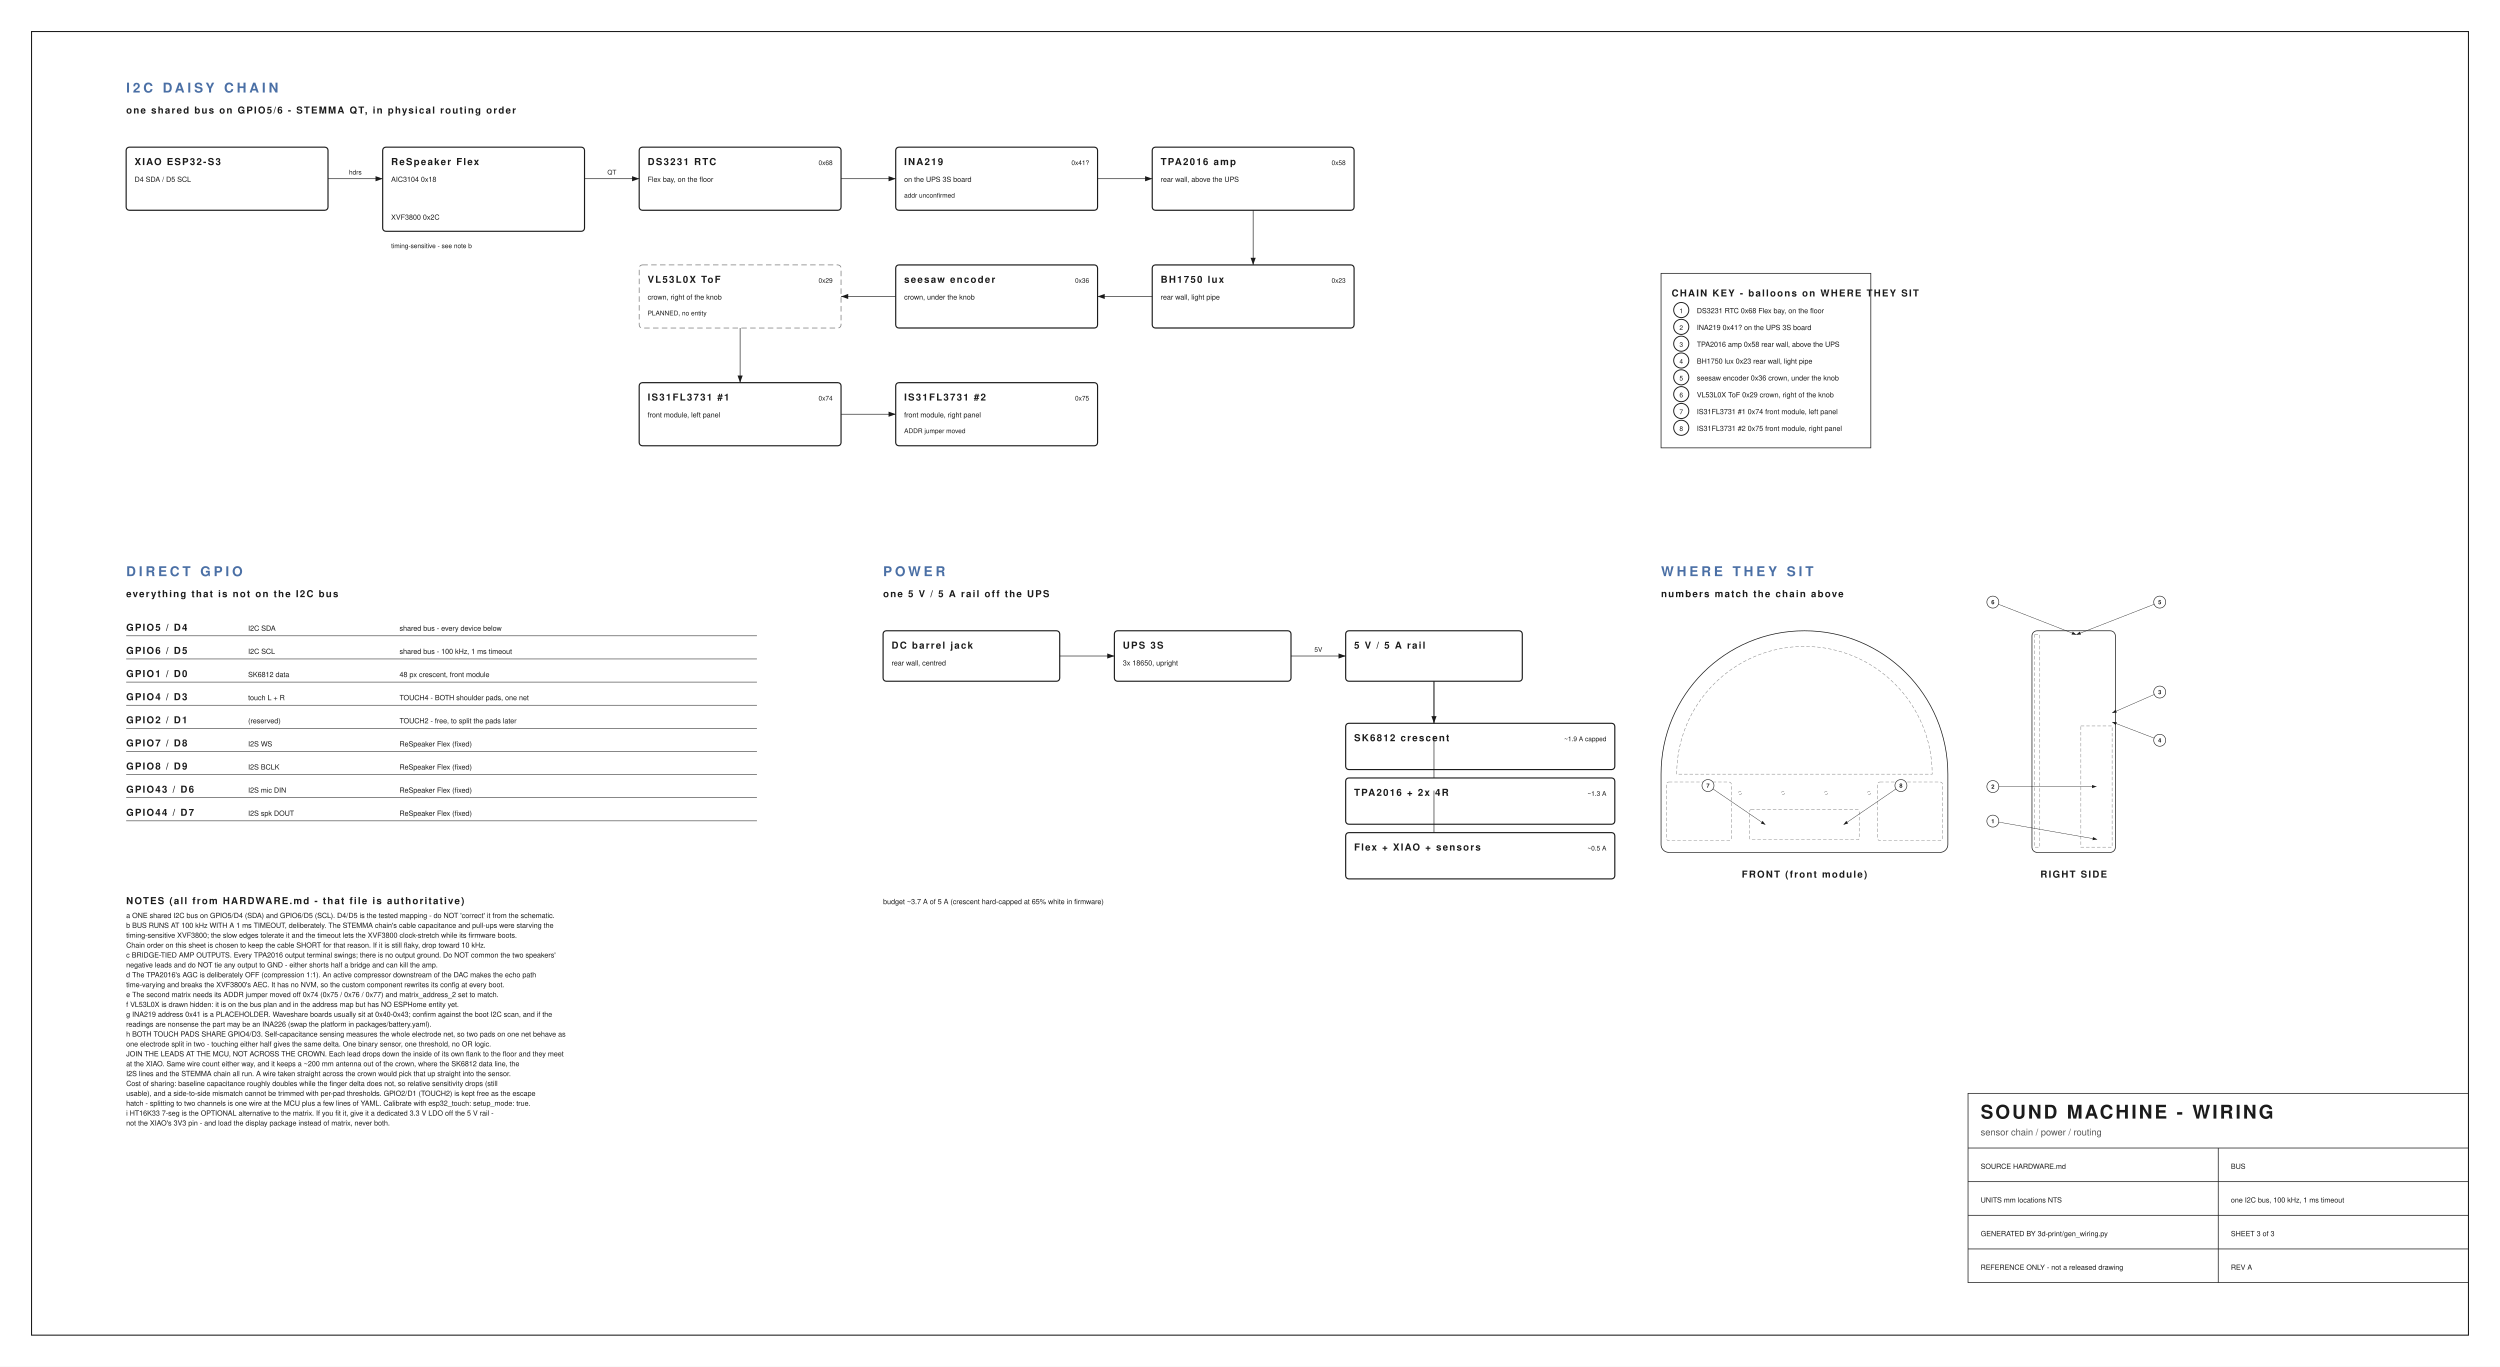
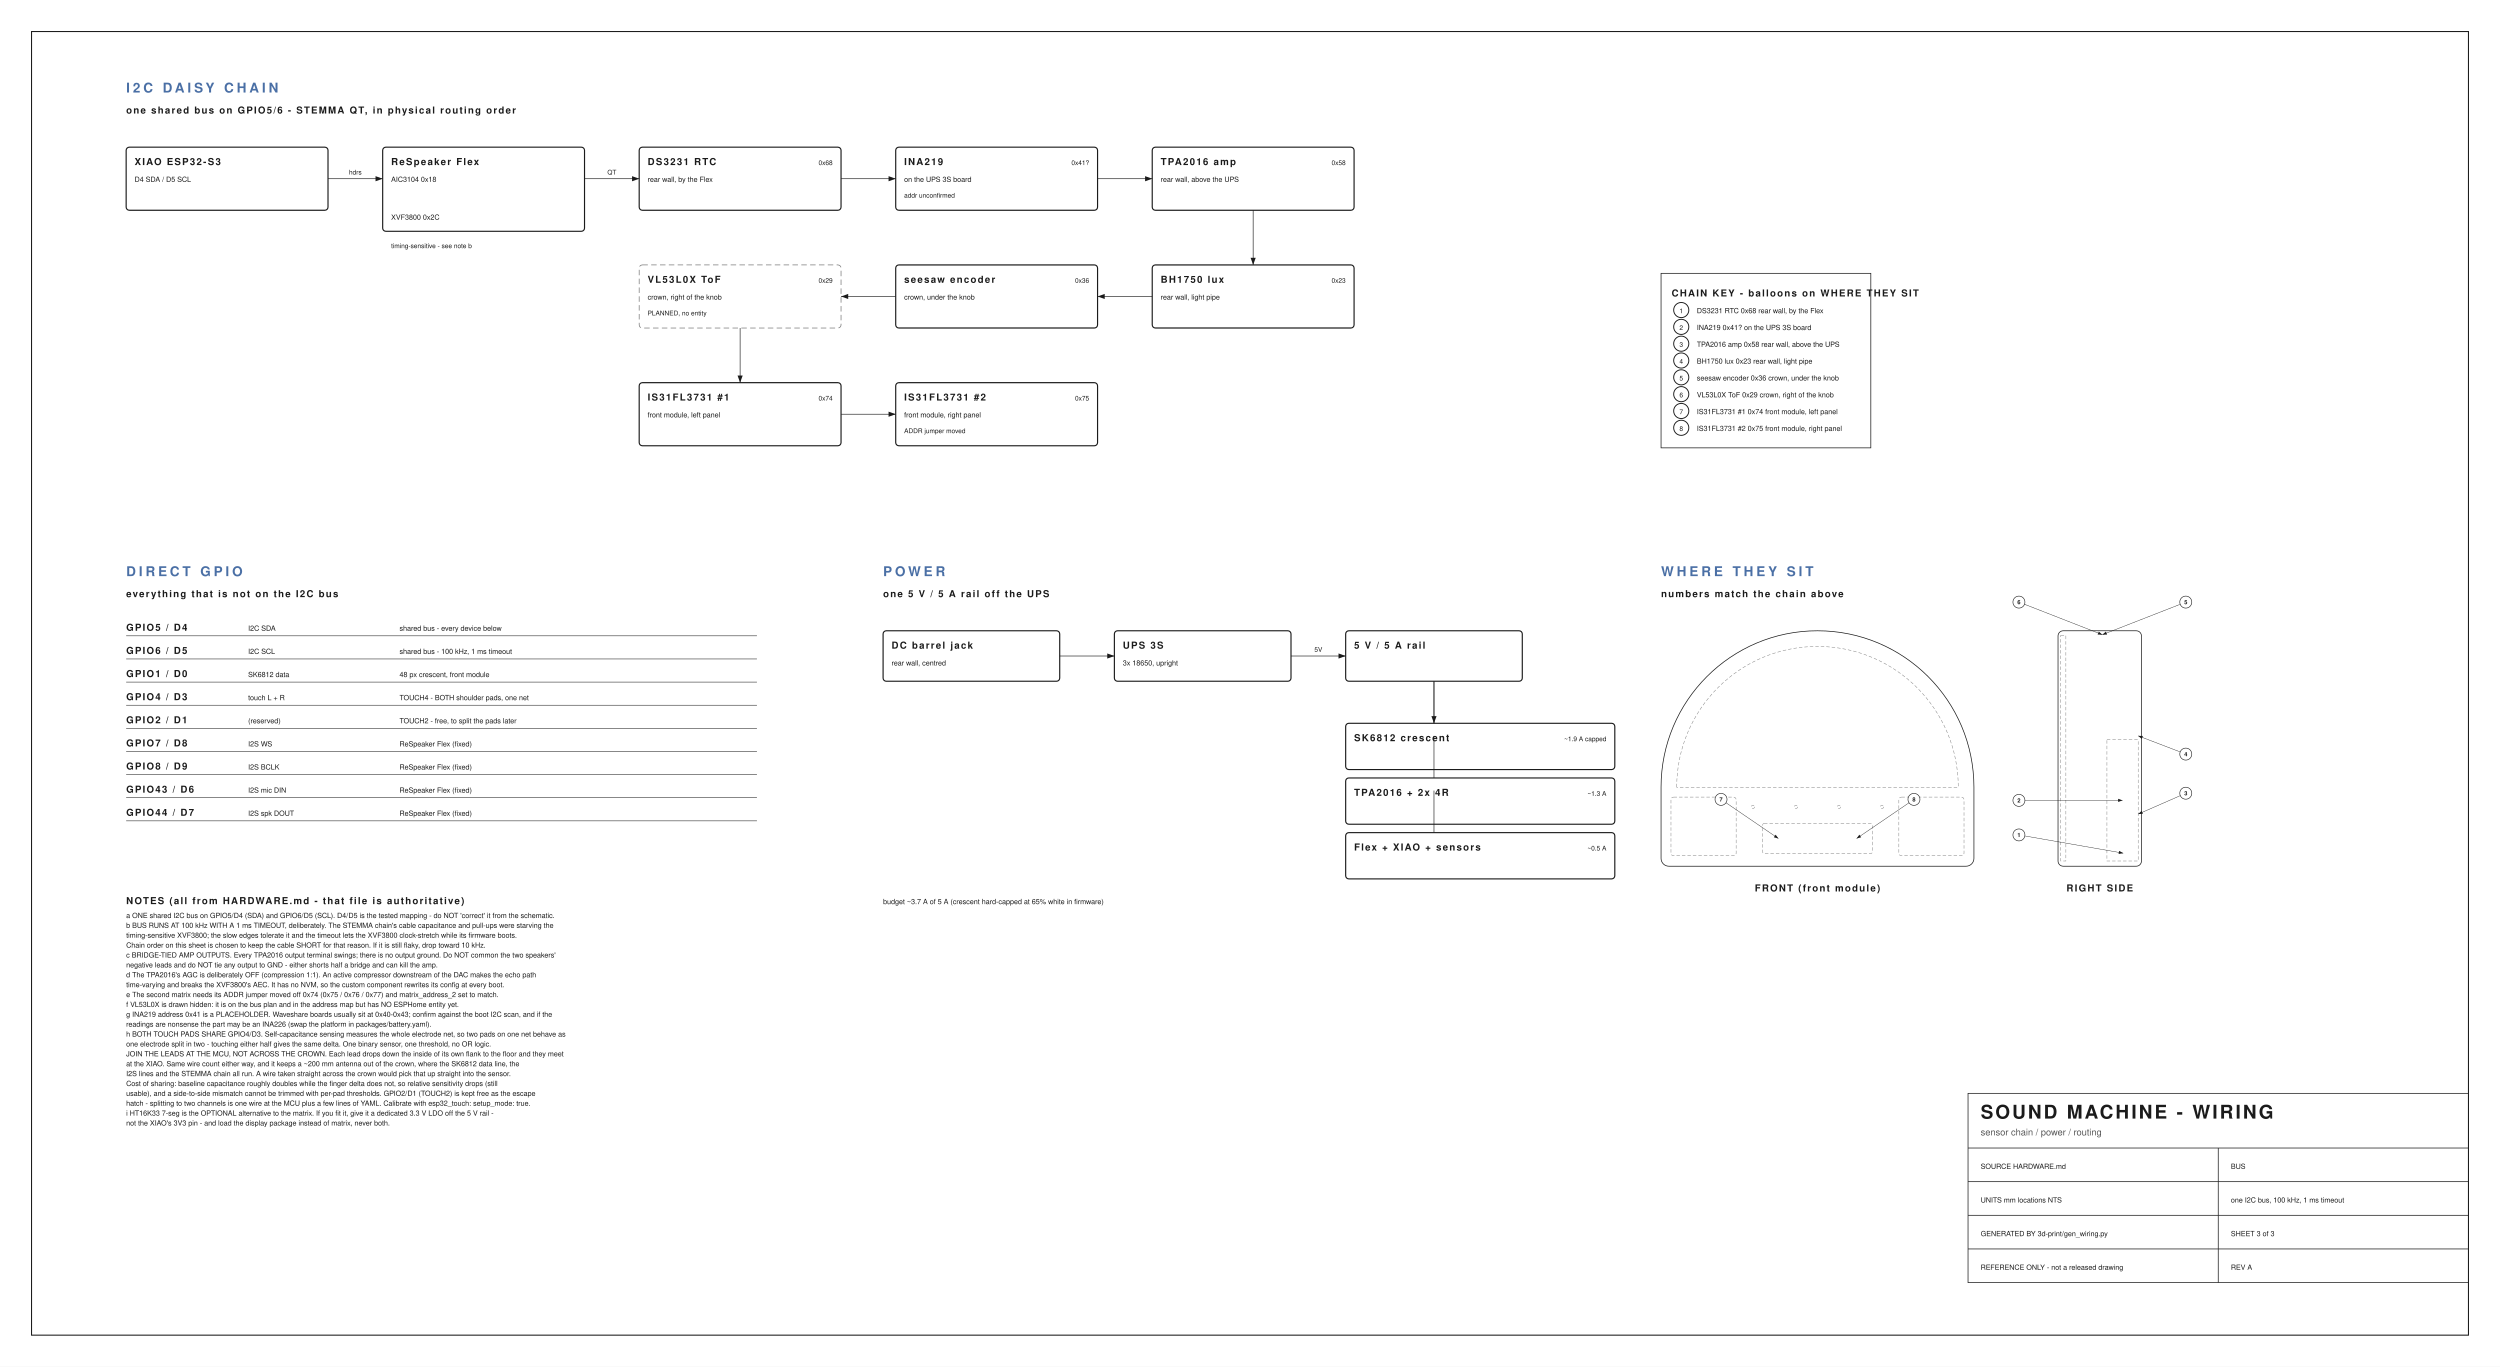
<svg xmlns="http://www.w3.org/2000/svg" version="1.1" width="1189mm" height="650mm" viewBox="0 0 1189 650">
  <defs>
    <marker id="arw" viewBox="0 0 10 10" refX="10" refY="5" markerWidth="3.4" markerHeight="3.4" orient="auto-start-reverse" markerUnits="userSpaceOnUse">
      <path d="M0,1.4 L10,5 L0,8.6 z" fill="#1b1b1b" />
    </marker>
    <style>
  text { font-family: "Helvetica Neue", Helvetica, Arial, sans-serif; fill:#1b1b1b; }
  .obj  { fill:none; stroke:#1b1b1b; stroke-width:0.55; }
  .hid  { fill:none; stroke:#7a7a7a; stroke-width:0.35; stroke-dasharray:2.6 1.6; }
  .phan { fill:none; stroke:#9a9a9a; stroke-width:0.32; stroke-dasharray:7 1.6 1.2 1.6; }
  .led  { fill:none; stroke:#9a9a9a; stroke-width:0.3; }
  .ctr  { fill:none; stroke:#b03a3a; stroke-width:0.3;  stroke-dasharray:9 1.8 1.6 1.8; }
  .dim  { fill:none; stroke:#1b1b1b; stroke-width:0.3; }
  .ext  { fill:none; stroke:#1b1b1b; stroke-width:0.25; }
  .traj { fill:none; stroke:#4a6fa5; stroke-width:0.35; stroke-dasharray:5 2; }
  .bal  { fill:#ffffff; stroke:#1b1b1b; stroke-width:0.45; }
  .dtx  { font-size:3.1px; }
  .balt { font-size:4.4px; font-weight:600; }
  .note { font-size:3.4px; }
  .lbl  { font-size:4.6px; font-weight:600; letter-spacing:0.6px; }
  .blk  { font-size:6.4px; font-weight:700; letter-spacing:1.4px; fill:#4a6fa5; }
  .ttl  { font-size:9px;   font-weight:700; letter-spacing:1px; }
  .sub  { font-size:4.4px; fill:#555; }
  .frame{ fill:none; stroke:#1b1b1b; stroke-width:0.5; }
  .tb   { fill:none; stroke:#1b1b1b; stroke-width:0.35; }
</style>
  </defs>
  <rect x="0" y="0" width="1189" height="650" fill="#ffffff" />
  <rect class="frame" x="15" y="15" width="1159" height="620" />
  <g id="I2C-CHAIN" transform="translate(60,70)">
    <text class="blk" x="0" y="-26" text-anchor="start">I2C DAISY CHAIN</text>
    <text class="lbl" x="0" y="-16" text-anchor="start">one shared bus on GPIO5/6 - STEMMA QT, in physical routing order</text>
    <path class="obj" d="M1.5,0 H94.5 A1.5,1.5 0 0 1 96,1.5 V28.5 A1.5,1.5 0 0 1 94.5,30 H1.5 A1.5,1.5 0 0 1 0,28.5 V1.5 A1.5,1.5 0 0 1 1.5,0 Z" />
    <text class="lbl" x="4" y="8.5" text-anchor="start">XIAO ESP32-S3</text>
    <text class="note" x="4" y="16.5" text-anchor="start">D4 SDA / D5 SCL</text>
    <line class="dim" x1="96" y1="15" x2="122" y2="15" marker-end="url(#arw)" />
    <text class="dtx" x="109" y="13" text-anchor="middle">hdrs</text>
    <path class="obj" d="M123.5,0 H216.5 A1.5,1.5 0 0 1 218,1.5 V38.5 A1.5,1.5 0 0 1 216.5,40 H123.5 A1.5,1.5 0 0 1 122,38.5 V1.5 A1.5,1.5 0 0 1 123.5,0 Z" />
    <text class="lbl" x="126" y="8.5" text-anchor="start">ReSpeaker Flex</text>
    <text class="note" x="126" y="16.5" text-anchor="start">AIC3104  0x18</text>
    <text class="note" x="126" y="34.5" text-anchor="start">XVF3800  0x2C</text>
    <text class="dtx" x="126" y="48" text-anchor="start">timing-sensitive - see note b</text>
    <line class="dim" x1="218" y1="15" x2="244" y2="15" marker-end="url(#arw)" />
    <text class="dtx" x="231" y="13" text-anchor="middle">QT</text>
    <path class="obj" d="M245.5,0 H338.5 A1.5,1.5 0 0 1 340,1.5 V28.5 A1.5,1.5 0 0 1 338.5,30 H245.5 A1.5,1.5 0 0 1 244,28.5 V1.5 A1.5,1.5 0 0 1 245.5,0 Z" />
    <text class="lbl" x="248" y="8.5" text-anchor="start">DS3231 RTC</text>
    <text class="dtx" x="336" y="8.5" text-anchor="end">0x68</text>
-     <text class="note" x="248" y="16.5" text-anchor="start">Flex bay, on the floor</text>
+     <text class="note" x="248" y="16.5" text-anchor="start">rear wall, by the Flex</text>
    <line class="dim" x1="340" y1="15" x2="366" y2="15" marker-end="url(#arw)" />
    <path class="obj" d="M367.5,0 H460.5 A1.5,1.5 0 0 1 462,1.5 V28.5 A1.5,1.5 0 0 1 460.5,30 H367.5 A1.5,1.5 0 0 1 366,28.5 V1.5 A1.5,1.5 0 0 1 367.5,0 Z" />
    <text class="lbl" x="370" y="8.5" text-anchor="start">INA219</text>
    <text class="dtx" x="458" y="8.5" text-anchor="end">0x41?</text>
    <text class="note" x="370" y="16.5" text-anchor="start">on the UPS 3S board</text>
    <text class="dtx" x="370" y="24" text-anchor="start">addr unconfirmed</text>
    <line class="dim" x1="462" y1="15" x2="488" y2="15" marker-end="url(#arw)" />
    <path class="obj" d="M489.5,0 H582.5 A1.5,1.5 0 0 1 584,1.5 V28.5 A1.5,1.5 0 0 1 582.5,30 H489.5 A1.5,1.5 0 0 1 488,28.5 V1.5 A1.5,1.5 0 0 1 489.5,0 Z" />
    <text class="lbl" x="492" y="8.5" text-anchor="start">TPA2016 amp</text>
    <text class="dtx" x="580" y="8.5" text-anchor="end">0x58</text>
    <text class="note" x="492" y="16.5" text-anchor="start">rear wall, above the UPS</text>
    <line class="dim" x1="536" y1="30" x2="536" y2="56" marker-end="url(#arw)" />
    <path class="obj" d="M489.5,56 H582.5 A1.5,1.5 0 0 1 584,57.5 V84.5 A1.5,1.5 0 0 1 582.5,86 H489.5 A1.5,1.5 0 0 1 488,84.5 V57.5 A1.5,1.5 0 0 1 489.5,56 Z" />
    <text class="lbl" x="492" y="64.5" text-anchor="start">BH1750 lux</text>
    <text class="dtx" x="580" y="64.5" text-anchor="end">0x23</text>
    <text class="note" x="492" y="72.5" text-anchor="start">rear wall, light pipe</text>
    <line class="dim" x1="488" y1="71" x2="462" y2="71" marker-end="url(#arw)" />
    <path class="obj" d="M367.5,56 H460.5 A1.5,1.5 0 0 1 462,57.5 V84.5 A1.5,1.5 0 0 1 460.5,86 H367.5 A1.5,1.5 0 0 1 366,84.5 V57.5 A1.5,1.5 0 0 1 367.5,56 Z" />
    <text class="lbl" x="370" y="64.5" text-anchor="start">seesaw encoder</text>
    <text class="dtx" x="458" y="64.5" text-anchor="end">0x36</text>
    <text class="note" x="370" y="72.5" text-anchor="start">crown, under the knob</text>
    <line class="dim" x1="366" y1="71" x2="340" y2="71" marker-end="url(#arw)" />
    <path class="hid" d="M245.5,56 H338.5 A1.5,1.5 0 0 1 340,57.5 V84.5 A1.5,1.5 0 0 1 338.5,86 H245.5 A1.5,1.5 0 0 1 244,84.5 V57.5 A1.5,1.5 0 0 1 245.5,56 Z" />
    <text class="lbl" x="248" y="64.5" text-anchor="start">VL53L0X ToF</text>
    <text class="dtx" x="336" y="64.5" text-anchor="end">0x29</text>
    <text class="note" x="248" y="72.5" text-anchor="start">crown, right of the knob</text>
    <text class="dtx" x="248" y="80" text-anchor="start">PLANNED, no entity</text>
    <line class="dim" x1="292" y1="86" x2="292" y2="112" marker-end="url(#arw)" />
    <path class="obj" d="M245.5,112 H338.5 A1.5,1.5 0 0 1 340,113.5 V140.5 A1.5,1.5 0 0 1 338.5,142 H245.5 A1.5,1.5 0 0 1 244,140.5 V113.5 A1.5,1.5 0 0 1 245.5,112 Z" />
    <text class="lbl" x="248" y="120.5" text-anchor="start">IS31FL3731 #1</text>
    <text class="dtx" x="336" y="120.5" text-anchor="end">0x74</text>
    <text class="note" x="248" y="128.5" text-anchor="start">front module, left panel</text>
    <line class="dim" x1="340" y1="127" x2="366" y2="127" marker-end="url(#arw)" />
    <path class="obj" d="M367.5,112 H460.5 A1.5,1.5 0 0 1 462,113.5 V140.5 A1.5,1.5 0 0 1 460.5,142 H367.5 A1.5,1.5 0 0 1 366,140.5 V113.5 A1.5,1.5 0 0 1 367.5,112 Z" />
    <text class="lbl" x="370" y="120.5" text-anchor="start">IS31FL3731 #2</text>
    <text class="dtx" x="458" y="120.5" text-anchor="end">0x75</text>
    <text class="note" x="370" y="128.5" text-anchor="start">front module, right panel</text>
    <text class="dtx" x="370" y="136" text-anchor="start">ADDR jumper moved</text>
  </g>
  <g id="DIRECT-GPIO" transform="translate(60,300)">
    <text class="blk" x="0" y="-26" text-anchor="start">DIRECT GPIO</text>
    <text class="lbl" x="0" y="-16" text-anchor="start">everything that is not on the I2C bus</text>
    <text class="lbl" x="0" y="0" text-anchor="start">GPIO5  / D4</text>
    <text class="note" x="58" y="0" text-anchor="start">I2C SDA</text>
    <text class="note" x="130" y="0" text-anchor="start">shared bus - every device below</text>
    <line class="ext" x1="0" y1="2.4" x2="300" y2="2.4" />
    <text class="lbl" x="0" y="11" text-anchor="start">GPIO6  / D5</text>
    <text class="note" x="58" y="11" text-anchor="start">I2C SCL</text>
    <text class="note" x="130" y="11" text-anchor="start">shared bus - 100 kHz, 1 ms timeout</text>
    <line class="ext" x1="0" y1="13.4" x2="300" y2="13.4" />
    <text class="lbl" x="0" y="22" text-anchor="start">GPIO1  / D0</text>
    <text class="note" x="58" y="22" text-anchor="start">SK6812 data</text>
    <text class="note" x="130" y="22" text-anchor="start">48 px crescent, front module</text>
    <line class="ext" x1="0" y1="24.4" x2="300" y2="24.4" />
    <text class="lbl" x="0" y="33" text-anchor="start">GPIO4  / D3</text>
    <text class="note" x="58" y="33" text-anchor="start">touch L + R</text>
    <text class="note" x="130" y="33" text-anchor="start">TOUCH4 - BOTH shoulder pads, one net</text>
    <line class="ext" x1="0" y1="35.4" x2="300" y2="35.4" />
    <text class="lbl" x="0" y="44" text-anchor="start">GPIO2  / D1</text>
    <text class="note" x="58" y="44" text-anchor="start">(reserved)</text>
    <text class="note" x="130" y="44" text-anchor="start">TOUCH2 - free, to split the pads later</text>
    <line class="ext" x1="0" y1="46.4" x2="300" y2="46.4" />
    <text class="lbl" x="0" y="55" text-anchor="start">GPIO7  / D8</text>
    <text class="note" x="58" y="55" text-anchor="start">I2S WS</text>
    <text class="note" x="130" y="55" text-anchor="start">ReSpeaker Flex (fixed)</text>
    <line class="ext" x1="0" y1="57.4" x2="300" y2="57.4" />
    <text class="lbl" x="0" y="66" text-anchor="start">GPIO8  / D9</text>
    <text class="note" x="58" y="66" text-anchor="start">I2S BCLK</text>
    <text class="note" x="130" y="66" text-anchor="start">ReSpeaker Flex (fixed)</text>
    <line class="ext" x1="0" y1="68.4" x2="300" y2="68.4" />
    <text class="lbl" x="0" y="77" text-anchor="start">GPIO43 / D6</text>
    <text class="note" x="58" y="77" text-anchor="start">I2S mic DIN</text>
    <text class="note" x="130" y="77" text-anchor="start">ReSpeaker Flex (fixed)</text>
    <line class="ext" x1="0" y1="79.4" x2="300" y2="79.4" />
    <text class="lbl" x="0" y="88" text-anchor="start">GPIO44 / D7</text>
    <text class="note" x="58" y="88" text-anchor="start">I2S spk DOUT</text>
    <text class="note" x="130" y="88" text-anchor="start">ReSpeaker Flex (fixed)</text>
    <line class="ext" x1="0" y1="90.4" x2="300" y2="90.4" />
  </g>
  <g id="POWER" transform="translate(420,300)">
    <text class="blk" x="0" y="-26" text-anchor="start">POWER</text>
    <text class="lbl" x="0" y="-16" text-anchor="start">one 5 V / 5 A rail off the UPS</text>
    <path class="obj" d="M1.5,0 H82.5 A1.5,1.5 0 0 1 84,1.5 V22.5 A1.5,1.5 0 0 1 82.5,24 H1.5 A1.5,1.5 0 0 1 0,22.5 V1.5 A1.5,1.5 0 0 1 1.5,0 Z" />
    <text class="lbl" x="4" y="8.5" text-anchor="start">DC barrel jack</text>
    <text class="note" x="4" y="16.5" text-anchor="start">rear wall, centred</text>
    <line class="dim" x1="84" y1="12" x2="110" y2="12" marker-end="url(#arw)" />
    <path class="obj" d="M111.5,0 H192.5 A1.5,1.5 0 0 1 194,1.5 V22.5 A1.5,1.5 0 0 1 192.5,24 H111.5 A1.5,1.5 0 0 1 110,22.5 V1.5 A1.5,1.5 0 0 1 111.5,0 Z" />
    <text class="lbl" x="114" y="8.5" text-anchor="start">UPS 3S</text>
    <text class="note" x="114" y="16.5" text-anchor="start">3x 18650, upright</text>
    <line class="dim" x1="194" y1="12" x2="220" y2="12" marker-end="url(#arw)" />
    <text class="dtx" x="207" y="10" text-anchor="middle">5V</text>
    <path class="obj" d="M221.5,0 H302.5 A1.5,1.5 0 0 1 304,1.5 V22.5 A1.5,1.5 0 0 1 302.5,24 H221.5 A1.5,1.5 0 0 1 220,22.5 V1.5 A1.5,1.5 0 0 1 221.5,0 Z" />
    <text class="lbl" x="224" y="8.5" text-anchor="start">5 V / 5 A rail</text>
    <line class="dim" x1="262" y1="24" x2="262" y2="44" marker-end="url(#arw)" />
    <path class="obj" d="M221.5,44 H346.5 A1.5,1.5 0 0 1 348,45.5 V64.5 A1.5,1.5 0 0 1 346.5,66 H221.5 A1.5,1.5 0 0 1 220,64.5 V45.5 A1.5,1.5 0 0 1 221.5,44 Z" />
    <text class="lbl" x="224" y="52.5" text-anchor="start">SK6812 crescent</text>
    <text class="dtx" x="344" y="52.5" text-anchor="end">~1.9 A capped</text>
    <line class="dim" x1="262" y1="24" x2="262" y2="44" />
    <path class="obj" d="M221.5,70 H346.5 A1.5,1.5 0 0 1 348,71.5 V90.5 A1.5,1.5 0 0 1 346.5,92 H221.5 A1.5,1.5 0 0 1 220,90.5 V71.5 A1.5,1.5 0 0 1 221.5,70 Z" />
    <text class="lbl" x="224" y="78.5" text-anchor="start">TPA2016 + 2x 4R</text>
    <text class="dtx" x="344" y="78.5" text-anchor="end">~1.3 A</text>
    <line class="dim" x1="262" y1="50" x2="262" y2="70" />
    <path class="obj" d="M221.5,96 H346.5 A1.5,1.5 0 0 1 348,97.5 V116.5 A1.5,1.5 0 0 1 346.5,118 H221.5 A1.5,1.5 0 0 1 220,116.5 V97.5 A1.5,1.5 0 0 1 221.5,96 Z" />
    <text class="lbl" x="224" y="104.5" text-anchor="start">Flex + XIAO + sensors</text>
    <text class="dtx" x="344" y="104.5" text-anchor="end">~0.5 A</text>
    <line class="dim" x1="262" y1="76" x2="262" y2="96" />
    <text class="note" x="0" y="130" text-anchor="start">budget  ~3.7 A of 5 A  (crescent hard-capped at 65% white in firmware)</text>
  </g>
  <g id="LOCATIONS" transform="translate(790,300)">
    <text class="blk" x="0" y="-26" text-anchor="start">WHERE THEY SIT</text>
    <text class="lbl" x="0" y="-16" text-anchor="start">numbers match the chain above</text>
    <g transform="scale(0.62)">
-       <path class="obj" d="M0,164 V110 A110,110 0 0 1 220,110 V164 A6,6 0 0 1 214,170 H6 A6,6 0 0 1 0,164 Z" />
-       <path class="hid" d="M12,110 A98,98 0 0 1 208,110 Z" />
-       <path class="hid" d="M69,137.23 H151 A1,1 0 0 1 152,138.23 V159.23 A1,1 0 0 1 151,160.23 H69 A1,1 0 0 1 68,159.23 V138.23 A1,1 0 0 1 69,137.23 Z" />
-       <path class="hid" d="M6,116 H52 A2,2 0 0 1 54,118 V159 A2,2 0 0 1 52,161 H6 A2,2 0 0 1 4,159 V118 A2,2 0 0 1 6,116 Z" />
-       <path class="hid" d="M168,116 H214 A2,2 0 0 1 216,118 V159 A2,2 0 0 1 214,161 H168 A2,2 0 0 1 166,159 V118 A2,2 0 0 1 168,116 Z" />
-       <circle class="hid" cx="60.5" cy="124.46" r="1.25" />
-       <circle class="hid" cx="93.5" cy="124.46" r="1.25" />
-       <circle class="hid" cx="126.5" cy="124.46" r="1.25" />
-       <circle class="hid" cx="159.5" cy="124.46" r="1.25" />
-       <line class="dim" x1="80" y1="148.73" x2="36" y2="118.73" marker-start="url(#arw)" />
-       <circle class="bal" cx="36" cy="118.73" r="4.6" />
-       <text class="balt" x="36" y="120.33" text-anchor="middle">7</text>
-       <line class="dim" x1="140" y1="148.73" x2="184" y2="118.73" marker-start="url(#arw)" />
-       <circle class="bal" cx="184" cy="118.73" r="4.6" />
-       <text class="balt" x="184" y="120.33" text-anchor="middle">8</text>
+       <path class="obj" d="M0,174.6 V120 A120,120 0 0 1 240,120 V174.6 A6,6 0 0 1 234,180.6 H6 A6,6 0 0 1 0,174.6 Z" />
+       <path class="hid" d="M12,120 A108,108 0 0 1 228,120 Z" />
+       <path class="hid" d="M79,147.83 H161 A1,1 0 0 1 162,148.83 V169.83 A1,1 0 0 1 161,170.83 H79 A1,1 0 0 1 78,169.83 V148.83 A1,1 0 0 1 79,147.83 Z" />
+       <path class="hid" d="M9.6,127.6 H55.6 A2,2 0 0 1 57.6,129.6 V170.6 A2,2 0 0 1 55.6,172.6 H9.6 A2,2 0 0 1 7.6,170.6 V129.6 A2,2 0 0 1 9.6,127.6 Z" />
+       <path class="hid" d="M184.4,127.6 H230.4 A2,2 0 0 1 232.4,129.6 V170.6 A2,2 0 0 1 230.4,172.6 H184.4 A2,2 0 0 1 182.4,170.6 V129.6 A2,2 0 0 1 184.4,127.6 Z" />
+       <circle class="hid" cx="70.5" cy="135.06" r="1.25" />
+       <circle class="hid" cx="103.5" cy="135.06" r="1.25" />
+       <circle class="hid" cx="136.5" cy="135.06" r="1.25" />
+       <circle class="hid" cx="169.5" cy="135.06" r="1.25" />
+       <line class="dim" x1="90" y1="159.33" x2="46" y2="129.33" marker-start="url(#arw)" />
+       <circle class="bal" cx="46" cy="129.33" r="4.6" />
+       <text class="balt" x="46" y="130.93" text-anchor="middle">7</text>
+       <line class="dim" x1="150" y1="159.33" x2="194" y2="129.33" marker-start="url(#arw)" />
+       <circle class="bal" cx="194" cy="129.33" r="4.6" />
+       <text class="balt" x="194" y="130.93" text-anchor="middle">8</text>
    </g>
-     <text class="lbl" x="68.2" y="117.4" text-anchor="middle">FRONT (front module)</text>
-     <g transform="translate(176.4,0) scale(0.62)">
-       <path class="obj" d="M4,0 H60 A4,4 0 0 1 64,4 V166 A4,4 0 0 1 60,170 H4 A4,4 0 0 1 0,166 V4 A4,4 0 0 1 4,0 Z" />
-       <rect class="hid" x="37.5" y="73" width="24" height="93" />
-       <rect class="hid" x="2" y="3" width="4" height="163" />
-       <line class="dim" x1="61.5" y1="63" x2="98" y2="47" marker-start="url(#arw)" />
-       <circle class="bal" cx="98" cy="47" r="4.6" />
-       <text class="balt" x="98" y="48.6" text-anchor="middle">3</text>
-       <line class="dim" x1="61.5" y1="70" x2="98" y2="84" marker-start="url(#arw)" />
-       <circle class="bal" cx="98" cy="84" r="4.6" />
-       <text class="balt" x="98" y="85.6" text-anchor="middle">4</text>
+     <text class="lbl" x="74.4" y="123.972" text-anchor="middle">FRONT (front module)</text>
+     <g transform="translate(188.8,0) scale(0.62)">
+       <path class="obj" d="M4,0 H60 A4,4 0 0 1 64,4 V176.6 A4,4 0 0 1 60,180.6 H4 A4,4 0 0 1 0,176.6 V4 A4,4 0 0 1 4,0 Z" />
+       <rect class="hid" x="37.5" y="83.6" width="24" height="93" />
+       <rect class="hid" x="2" y="3.6" width="4" height="173" />
+       <line class="dim" x1="61.5" y1="140.6" x2="98" y2="124.6" marker-start="url(#arw)" />
+       <circle class="bal" cx="98" cy="124.6" r="4.6" />
+       <text class="balt" x="98" y="126.2" text-anchor="middle">3</text>
+       <line class="dim" x1="61.5" y1="80.6" x2="98" y2="94.6" marker-start="url(#arw)" />
+       <circle class="bal" cx="98" cy="94.6" r="4.6" />
+       <text class="balt" x="98" y="96.2" text-anchor="middle">4</text>
      <line class="dim" x1="34" y1="3" x2="98" y2="-22" marker-start="url(#arw)" />
      <circle class="bal" cx="98" cy="-22" r="4.6" />
      <text class="balt" x="98" y="-20.4" text-anchor="middle">5</text>
      <line class="dim" x1="34" y1="3" x2="-30" y2="-22" marker-start="url(#arw)" />
      <circle class="bal" cx="-30" cy="-22" r="4.6" />
      <text class="balt" x="-30" y="-20.4" text-anchor="middle">6</text>
-       <line class="dim" x1="49.5" y1="119.5" x2="-30" y2="119.5" marker-start="url(#arw)" />
-       <circle class="bal" cx="-30" cy="119.5" r="4.6" />
-       <text class="balt" x="-30" y="121.1" text-anchor="middle">2</text>
-       <line class="dim" x1="50" y1="160" x2="-30" y2="146" marker-start="url(#arw)" />
-       <circle class="bal" cx="-30" cy="146" r="4.6" />
-       <text class="balt" x="-30" y="147.6" text-anchor="middle">1</text>
+       <line class="dim" x1="49.5" y1="130.1" x2="-30" y2="130.1" marker-start="url(#arw)" />
+       <circle class="bal" cx="-30" cy="130.1" r="4.6" />
+       <text class="balt" x="-30" y="131.7" text-anchor="middle">2</text>
+       <line class="dim" x1="50" y1="170.6" x2="-30" y2="156.6" marker-start="url(#arw)" />
+       <circle class="bal" cx="-30" cy="156.6" r="4.6" />
+       <text class="balt" x="-30" y="158.2" text-anchor="middle">1</text>
    </g>
-     <text class="lbl" x="196.24" y="117.4" text-anchor="middle">RIGHT SIDE</text>
+     <text class="lbl" x="208.64" y="123.972" text-anchor="middle">RIGHT SIDE</text>
  </g>
  <g id="CHAIN-LEGEND" transform="translate(790,130)">
    <rect class="tb" x="0" y="0" width="99.76" height="83" />
    <text class="lbl" x="5" y="11" text-anchor="start">CHAIN KEY  -  balloons on WHERE THEY SIT</text>
    <circle class="bal" cx="9.6" cy="17.46" r="3.6" />
    <text class="dtx" x="9.6" y="18.96" text-anchor="middle">1</text>
-     <text class="note" x="17" y="18.96" text-anchor="start">DS3231 RTC   0x68   Flex bay, on the floor</text>
+     <text class="note" x="17" y="18.96" text-anchor="start">DS3231 RTC   0x68   rear wall, by the Flex</text>
    <circle class="bal" cx="9.6" cy="25.46" r="3.6" />
    <text class="dtx" x="9.6" y="26.96" text-anchor="middle">2</text>
    <text class="note" x="17" y="26.96" text-anchor="start">INA219   0x41?   on the UPS 3S board</text>
    <circle class="bal" cx="9.6" cy="33.46" r="3.6" />
    <text class="dtx" x="9.6" y="34.96" text-anchor="middle">3</text>
    <text class="note" x="17" y="34.96" text-anchor="start">TPA2016 amp   0x58   rear wall, above the UPS</text>
    <circle class="bal" cx="9.6" cy="41.46" r="3.6" />
    <text class="dtx" x="9.6" y="42.96" text-anchor="middle">4</text>
    <text class="note" x="17" y="42.96" text-anchor="start">BH1750 lux   0x23   rear wall, light pipe</text>
    <circle class="bal" cx="9.6" cy="49.46" r="3.6" />
    <text class="dtx" x="9.6" y="50.96" text-anchor="middle">5</text>
    <text class="note" x="17" y="50.96" text-anchor="start">seesaw encoder   0x36   crown, under the knob</text>
    <circle class="bal" cx="9.6" cy="57.46" r="3.6" />
    <text class="dtx" x="9.6" y="58.96" text-anchor="middle">6</text>
    <text class="note" x="17" y="58.96" text-anchor="start">VL53L0X ToF   0x29   crown, right of the knob</text>
    <circle class="bal" cx="9.6" cy="65.46" r="3.6" />
    <text class="dtx" x="9.6" y="66.96" text-anchor="middle">7</text>
    <text class="note" x="17" y="66.96" text-anchor="start">IS31FL3731 #1   0x74   front module, left panel</text>
    <circle class="bal" cx="9.6" cy="73.46" r="3.6" />
    <text class="dtx" x="9.6" y="74.96" text-anchor="middle">8</text>
    <text class="note" x="17" y="74.96" text-anchor="start">IS31FL3731 #2   0x75   front module, right panel</text>
  </g>
  <g id="NOTES" transform="translate(60,430)">
    <text class="lbl" x="0" y="0" text-anchor="start">NOTES  (all from HARDWARE.md - that file is authoritative)</text>
    <text class="note" x="0" y="6.6" text-anchor="start">a   ONE shared I2C bus on GPIO5/D4 (SDA) and GPIO6/D5 (SCL). D4/D5 is the tested mapping - do NOT 'correct' it from the schematic.</text>
    <text class="note" x="0" y="11.3" text-anchor="start">b   BUS RUNS AT 100 kHz WITH A 1 ms TIMEOUT, deliberately. The STEMMA chain's cable capacitance and pull-ups were starving the</text>
    <text class="note" x="0" y="16" text-anchor="start">    timing-sensitive XVF3800; the slow edges tolerate it and the timeout lets the XVF3800 clock-stretch while its firmware boots.</text>
    <text class="note" x="0" y="20.7" text-anchor="start">    Chain order on this sheet is chosen to keep the cable SHORT for that reason. If it is still flaky, drop toward 10 kHz.</text>
    <text class="note" x="0" y="25.4" text-anchor="start">c   BRIDGE-TIED AMP OUTPUTS. Every TPA2016 output terminal swings; there is no output ground. Do NOT common the two speakers'</text>
    <text class="note" x="0" y="30.1" text-anchor="start">    negative leads and do NOT tie any output to GND - either shorts half a bridge and can kill the amp.</text>
    <text class="note" x="0" y="34.8" text-anchor="start">d   The TPA2016's AGC is deliberately OFF (compression 1:1). An active compressor downstream of the DAC makes the echo path</text>
    <text class="note" x="0" y="39.5" text-anchor="start">    time-varying and breaks the XVF3800's AEC. It has no NVM, so the custom component rewrites its config at every boot.</text>
    <text class="note" x="0" y="44.2" text-anchor="start">e   The second matrix needs its ADDR jumper moved off 0x74 (0x75 / 0x76 / 0x77) and matrix_address_2 set to match.</text>
    <text class="note" x="0" y="48.9" text-anchor="start">f   VL53L0X is drawn hidden: it is on the bus plan and in the address map but has NO ESPHome entity yet.</text>
    <text class="note" x="0" y="53.6" text-anchor="start">g   INA219 address 0x41 is a PLACEHOLDER. Waveshare boards usually sit at 0x40-0x43; confirm against the boot I2C scan, and if the</text>
    <text class="note" x="0" y="58.3" text-anchor="start">    readings are nonsense the part may be an INA226 (swap the platform in packages/battery.yaml).</text>
    <text class="note" x="0" y="63" text-anchor="start">h   BOTH TOUCH PADS SHARE GPIO4/D3. Self-capacitance sensing measures the whole electrode net, so two pads on one net behave as</text>
    <text class="note" x="0" y="67.7" text-anchor="start">    one electrode split in two - touching either half gives the same delta. One binary sensor, one threshold, no OR logic.</text>
    <text class="note" x="0" y="72.4" text-anchor="start">    JOIN THE LEADS AT THE MCU, NOT ACROSS THE CROWN. Each lead drops down the inside of its own flank to the floor and they meet</text>
    <text class="note" x="0" y="77.1" text-anchor="start">    at the XIAO. Same wire count either way, and it keeps a ~200 mm antenna out of the crown, where the SK6812 data line, the</text>
    <text class="note" x="0" y="81.8" text-anchor="start">    I2S lines and the STEMMA chain all run. A wire taken straight across the crown would pick that up straight into the sensor.</text>
    <text class="note" x="0" y="86.5" text-anchor="start">    Cost of sharing: baseline capacitance roughly doubles while the finger delta does not, so relative sensitivity drops (still</text>
    <text class="note" x="0" y="91.2" text-anchor="start">    usable), and a side-to-side mismatch cannot be trimmed with per-pad thresholds. GPIO2/D1 (TOUCH2) is kept free as the escape</text>
    <text class="note" x="0" y="95.9" text-anchor="start">    hatch - splitting to two channels is one wire at the MCU plus a few lines of YAML. Calibrate with esp32_touch: setup_mode: true.</text>
    <text class="note" x="0" y="100.6" text-anchor="start">i   HT16K33 7-seg is the OPTIONAL alternative to the matrix. If you fit it, give it a dedicated 3.3 V LDO off the 5 V rail -</text>
    <text class="note" x="0" y="105.3" text-anchor="start">    not the XIAO's 3V3 pin - and load the display package instead of matrix, never both.</text>
  </g>
  <g id="TITLE-BLOCK" transform="translate(936,520)">
    <rect class="tb" x="0" y="0" width="238" height="90" />
    <line class="tb" x1="0" y1="26" x2="238" y2="26" />
    <text class="ttl" x="6" y="12" text-anchor="start">SOUND MACHINE - WIRING</text>
    <text class="sub" x="6" y="20" text-anchor="start">sensor chain / power / routing</text>
    <line class="tb" x1="119" y1="26" x2="119" y2="42" />
    <text class="note" x="6" y="35.92" text-anchor="start">SOURCE HARDWARE.md</text>
    <text class="note" x="125" y="35.92" text-anchor="start">BUS</text>
    <line class="tb" x1="0" y1="42" x2="238" y2="42" />
    <line class="tb" x1="119" y1="42" x2="119" y2="58" />
    <text class="note" x="6" y="51.92" text-anchor="start">UNITS mm   locations NTS</text>
    <text class="note" x="125" y="51.92" text-anchor="start">one I2C bus, 100 kHz, 1 ms timeout</text>
    <line class="tb" x1="0" y1="58" x2="238" y2="58" />
    <line class="tb" x1="119" y1="58" x2="119" y2="74" />
    <text class="note" x="6" y="67.92" text-anchor="start">GENERATED BY 3d-print/gen_wiring.py</text>
    <text class="note" x="125" y="67.92" text-anchor="start">SHEET 3 of 3</text>
    <line class="tb" x1="0" y1="74" x2="238" y2="74" />
    <line class="tb" x1="119" y1="74" x2="119" y2="90" />
    <text class="note" x="6" y="83.92" text-anchor="start">REFERENCE ONLY - not a released drawing</text>
    <text class="note" x="125" y="83.92" text-anchor="start">REV A</text>
  </g>
</svg>
